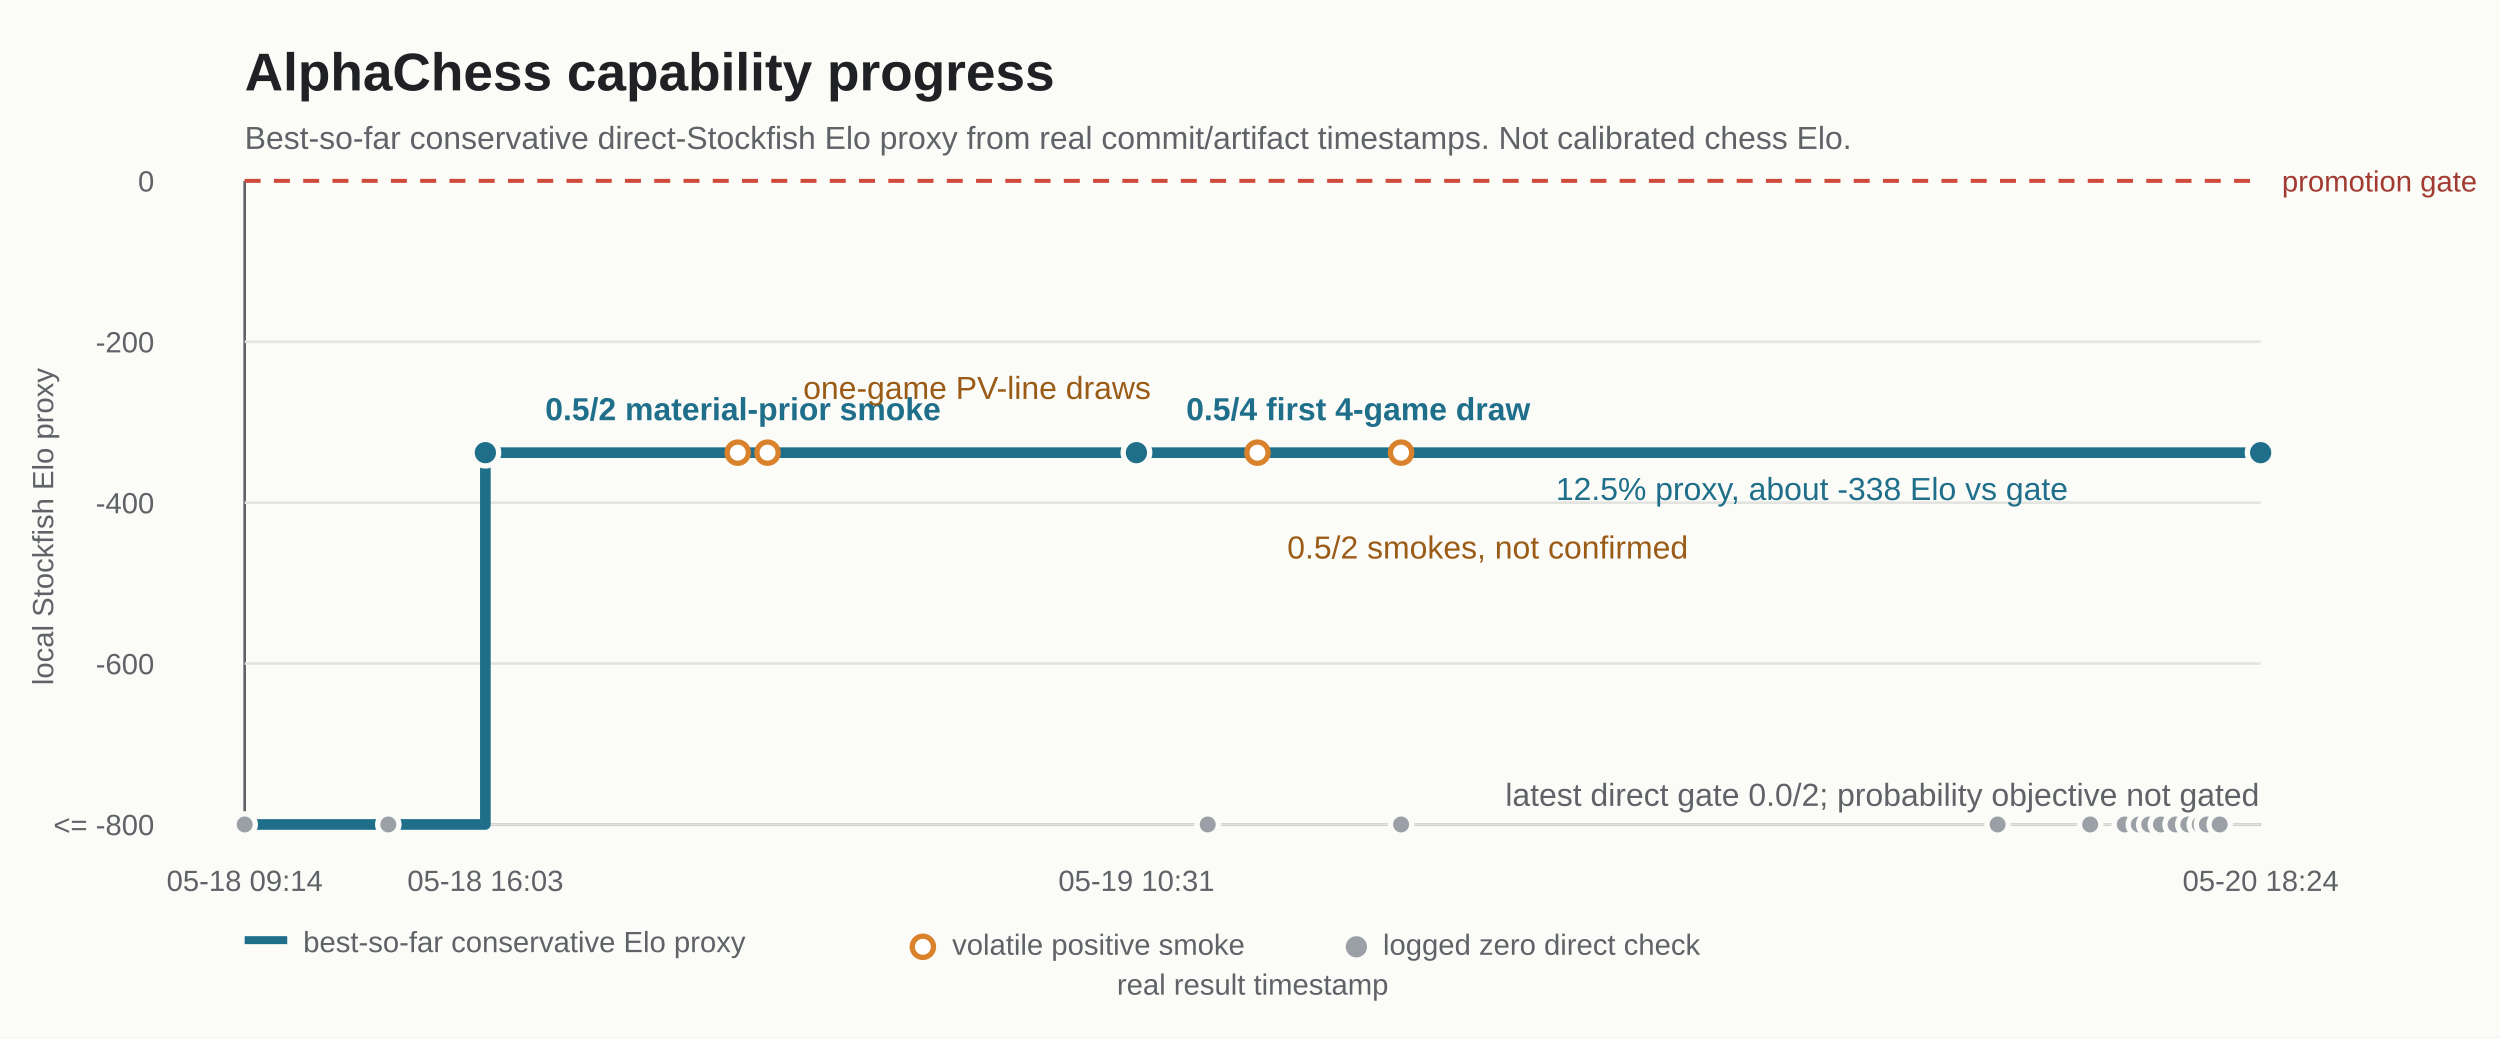
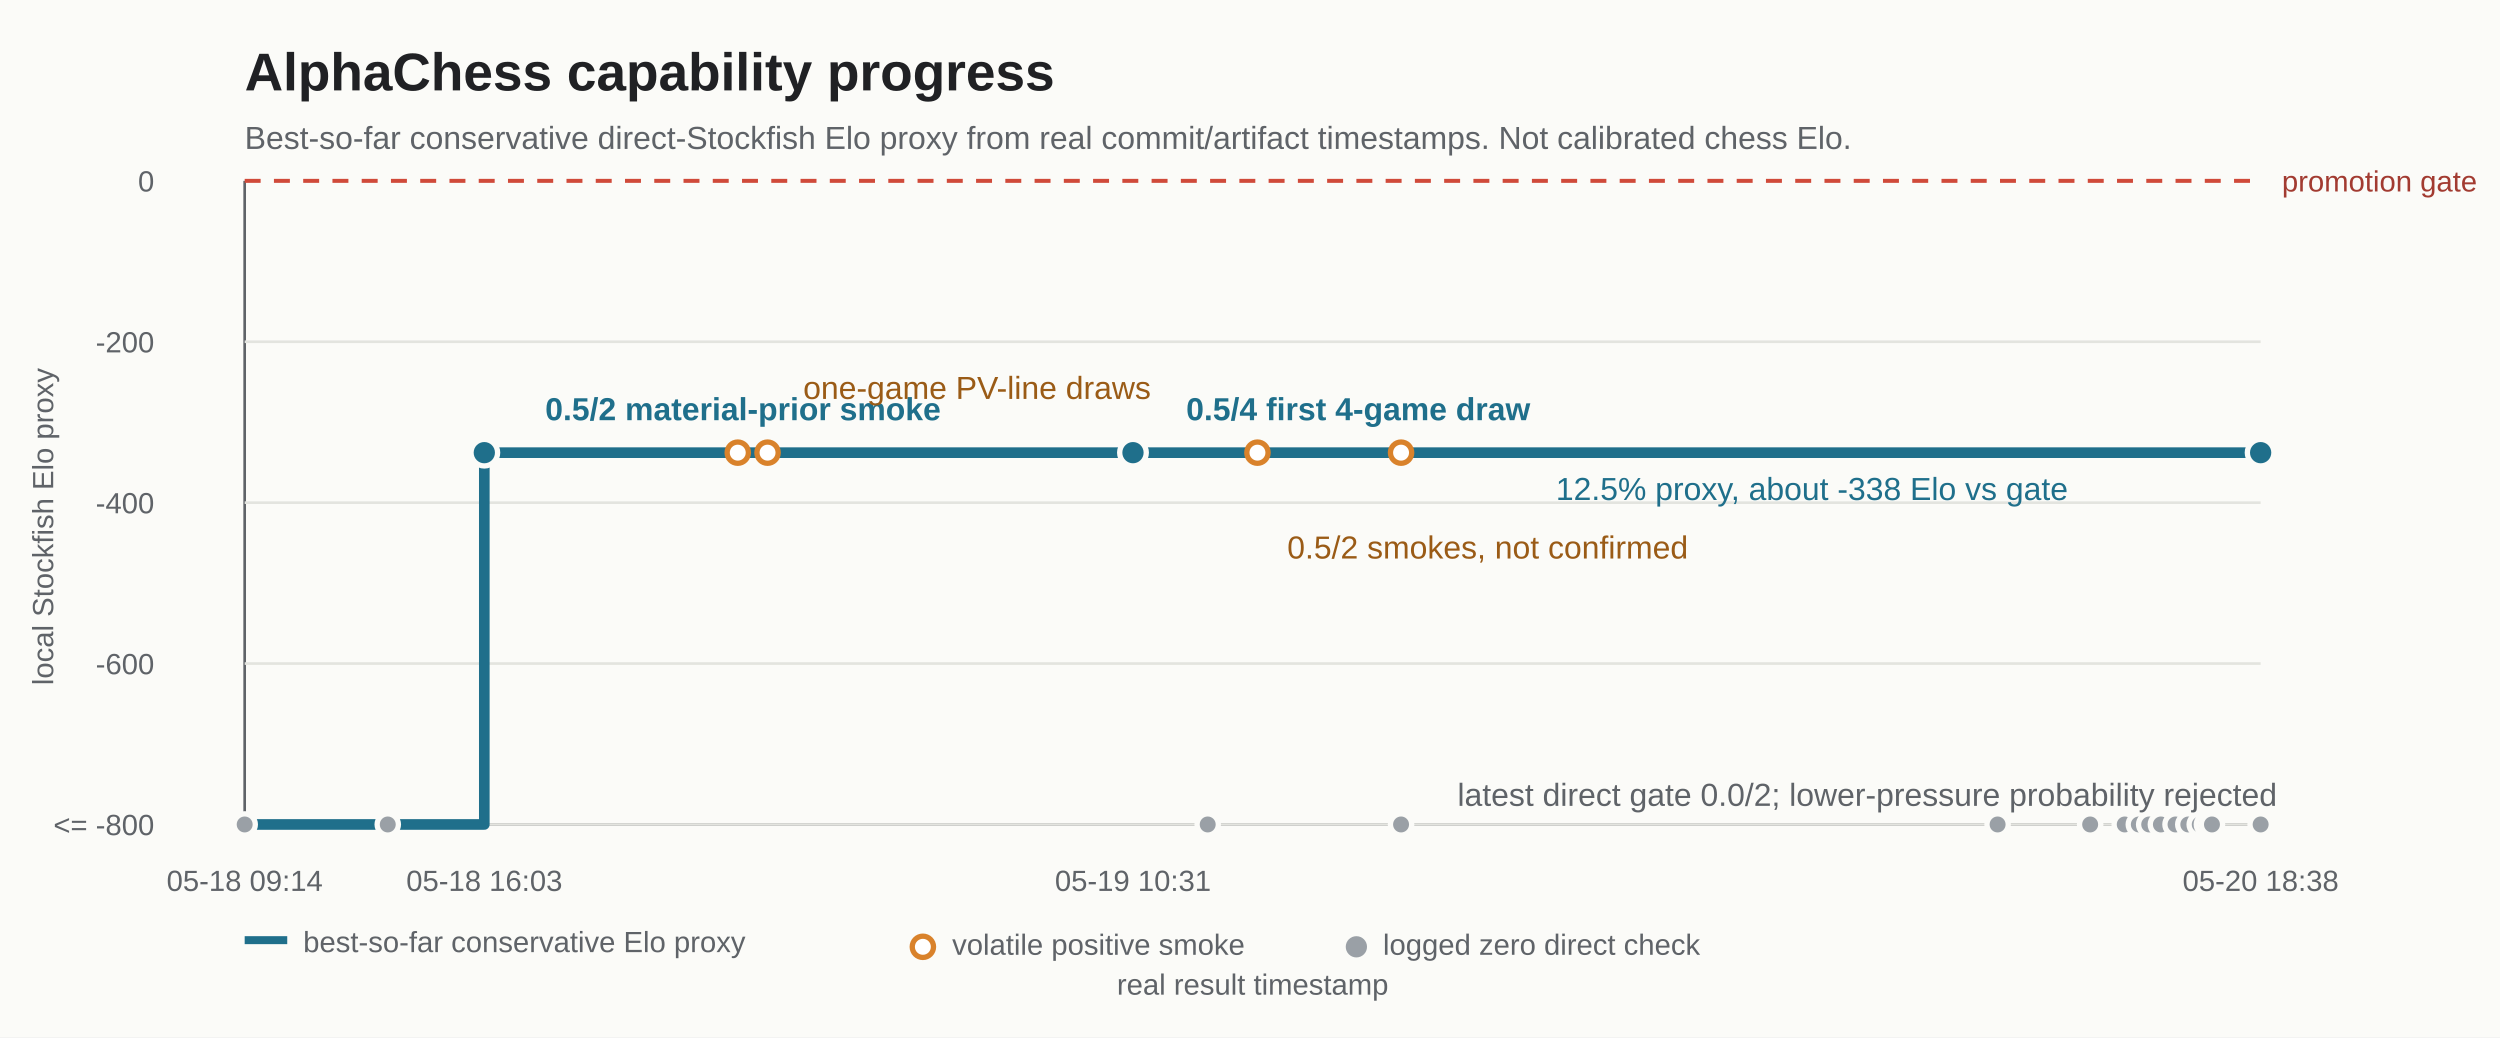
<svg xmlns="http://www.w3.org/2000/svg" width="940" height="390" viewBox="0 0 940 390" role="img" aria-labelledby="title desc">
  <rect width="940" height="390" fill="#fbfbf8" />
  <text x="92" y="34" font-family="Arial, sans-serif" font-size="20" font-weight="700" fill="#202124">AlphaChess capability progress</text>
  <text x="92" y="56" font-family="Arial, sans-serif" font-size="12" fill="#5f6368">Best-so-far conservative direct-Stockfish Elo proxy from real commit/artifact timestamps. Not calibrated chess Elo.</text>
  <g font-family="Arial, sans-serif" font-size="11" fill="#5f6368">
    <line x1="92" y1="68" x2="92" y2="310" stroke="#5f6368" stroke-width="1" />
    <line x1="92" y1="310" x2="850" y2="310" stroke="#5f6368" stroke-width="1" />
    <line x1="92" y1="68" x2="850" y2="68" stroke="#d04a3a" stroke-width="1.5" stroke-dasharray="6 5" />
    <line x1="92" y1="128.5" x2="850" y2="128.5" stroke="#e3e4df" stroke-width="1" />
    <line x1="92" y1="189" x2="850" y2="189" stroke="#e3e4df" stroke-width="1" />
    <line x1="92" y1="249.5" x2="850" y2="249.5" stroke="#e3e4df" stroke-width="1" />
    <line x1="92" y1="310" x2="850" y2="310" stroke="#e3e4df" stroke-width="1" />
    <text x="58" y="72" text-anchor="end">0</text>
    <text x="58" y="132.5" text-anchor="end">-200</text>
    <text x="58" y="193" text-anchor="end">-400</text>
    <text x="58" y="253.5" text-anchor="end">-600</text>
    <text x="58" y="314" text-anchor="end">&lt;= -800</text>
    <text x="858" y="72" fill="#a23b31">promotion gate</text>
    <text x="92" y="335" text-anchor="middle">05-18 09:14</text>
-     <text x="182.5" y="335" text-anchor="middle">05-18 16:03</text>
-     <text x="427.3" y="335" text-anchor="middle">05-19 10:31</text>
-     <text x="850" y="335" text-anchor="middle">05-20 18:24</text>
+     <text x="182.1" y="335" text-anchor="middle">05-18 16:03</text>
+     <text x="426.0" y="335" text-anchor="middle">05-19 10:31</text>
+     <text x="850" y="335" text-anchor="middle">05-20 18:38</text>
    <text x="471" y="374" text-anchor="middle">real result timestamp</text>
    <text x="20" y="198" text-anchor="middle" transform="rotate(-90 20 198)">local Stockfish Elo proxy</text>
  </g>
-   <path d="M 92 310 L 182.5 310 L 182.5 170.2 L 850 170.2" fill="none" stroke="#1f6f8b" stroke-width="4" stroke-linejoin="round" />
+   <path d="M 92 310 L 182.1 310 L 182.1 170.2 L 850 170.2" fill="none" stroke="#1f6f8b" stroke-width="4" stroke-linejoin="round" />
  <g fill="#9aa0a6" stroke="#fbfbf8" stroke-width="2">
    <circle cx="92" cy="310" r="4" />
-     <circle cx="146.0" cy="310" r="4" />
+     <circle cx="145.8" cy="310" r="4" />
    <circle cx="454.1" cy="310" r="4" />
    <circle cx="526.8" cy="310" r="4" />
    <circle cx="751.1" cy="310" r="4" />
    <circle cx="785.9" cy="310" r="4" />
    <circle cx="798.9" cy="310" r="4" />
    <circle cx="804.2" cy="310" r="4" />
    <circle cx="808.1" cy="310" r="4" />
    <circle cx="812.5" cy="310" r="4" />
    <circle cx="818.0" cy="310" r="4" />
    <circle cx="822.8" cy="310" r="4" />
    <circle cx="827.1" cy="310" r="4" />
    <circle cx="829.8" cy="310" r="4" />
-     <circle cx="834.6" cy="310" r="4" />
+     <circle cx="831.7" cy="310" r="4" />
+     <circle cx="850" cy="310" r="4" />
  </g>
  <g fill="#1f6f8b" stroke="#fbfbf8" stroke-width="2">
-     <circle cx="182.5" cy="170.2" r="5" />
-     <circle cx="427.3" cy="170.2" r="5" />
+     <circle cx="182.1" cy="170.2" r="5" />
+     <circle cx="426.0" cy="170.2" r="5" />
    <circle cx="850" cy="170.2" r="5" />
  </g>
  <g fill="#ffffff" stroke="#d9822b" stroke-width="2">
    <circle cx="277.4" cy="170.2" r="4" />
    <circle cx="288.6" cy="170.2" r="4" />
    <circle cx="472.8" cy="170.2" r="4" />
    <circle cx="526.8" cy="170.2" r="4" />
  </g>
  <g font-family="Arial, sans-serif" font-size="12" fill="#202124">
    <text x="205" y="158" font-weight="700" fill="#1f6f8b">0.5/2 material-prior smoke</text>
    <text x="446" y="158" font-weight="700" fill="#1f6f8b">0.5/4 first 4-game draw</text>
    <text x="585" y="188" fill="#1f6f8b">12.5% proxy, about -338 Elo vs gate</text>
    <text x="302" y="150" fill="#9a5b16">one-game PV-line draws</text>
    <text x="484" y="210" fill="#9a5b16">0.5/2 smokes, not confirmed</text>
-     <text x="566" y="303" fill="#5f6368">latest direct gate 0.0/2; probability objective not gated</text>
+     <text x="548" y="303" fill="#5f6368">latest direct gate 0.0/2; lower-pressure probability rejected</text>
  </g>
  <g font-family="Arial, sans-serif" font-size="11" fill="#5f6368">
    <rect x="92" y="352" width="16" height="3" fill="#1f6f8b" />
    <text x="114" y="358">best-so-far conservative Elo proxy</text>
    <circle cx="347" cy="356" r="4" fill="#ffffff" stroke="#d9822b" stroke-width="2" />
    <text x="358" y="359">volatile positive smoke</text>
    <circle cx="510" cy="356" r="4" fill="#9aa0a6" />
    <text x="520" y="359">logged zero direct check</text>
  </g>
</svg>
